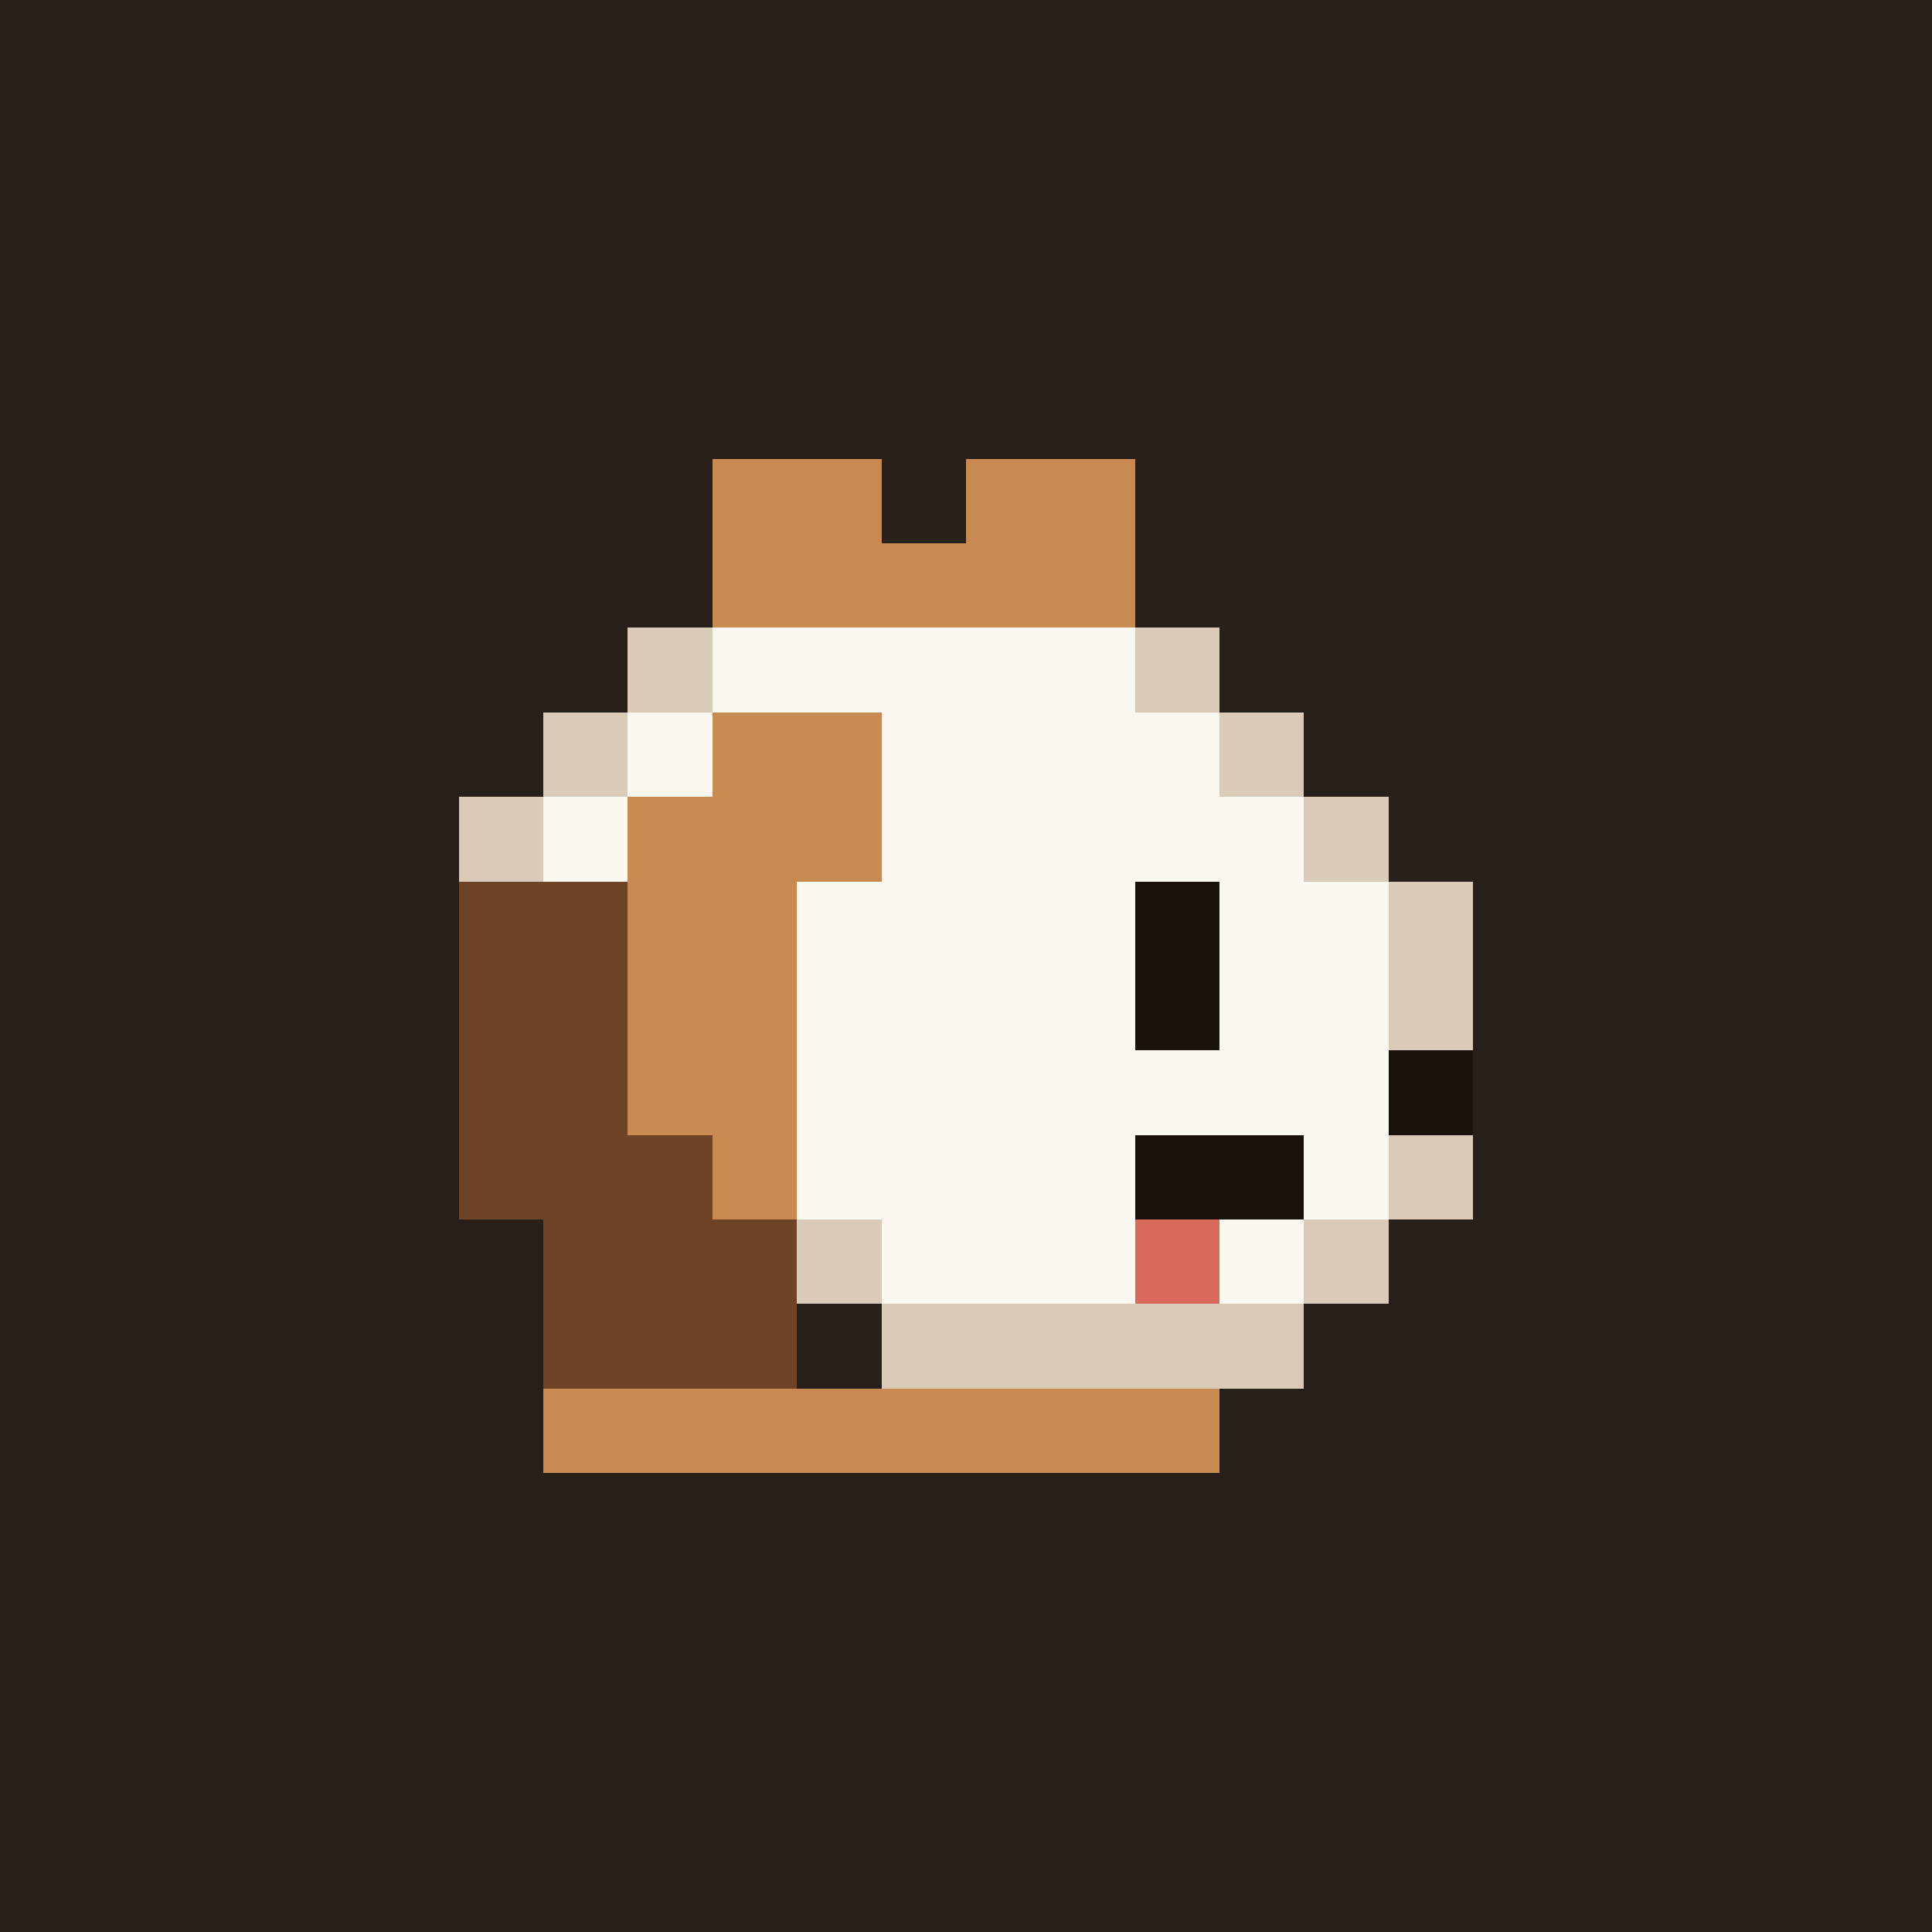
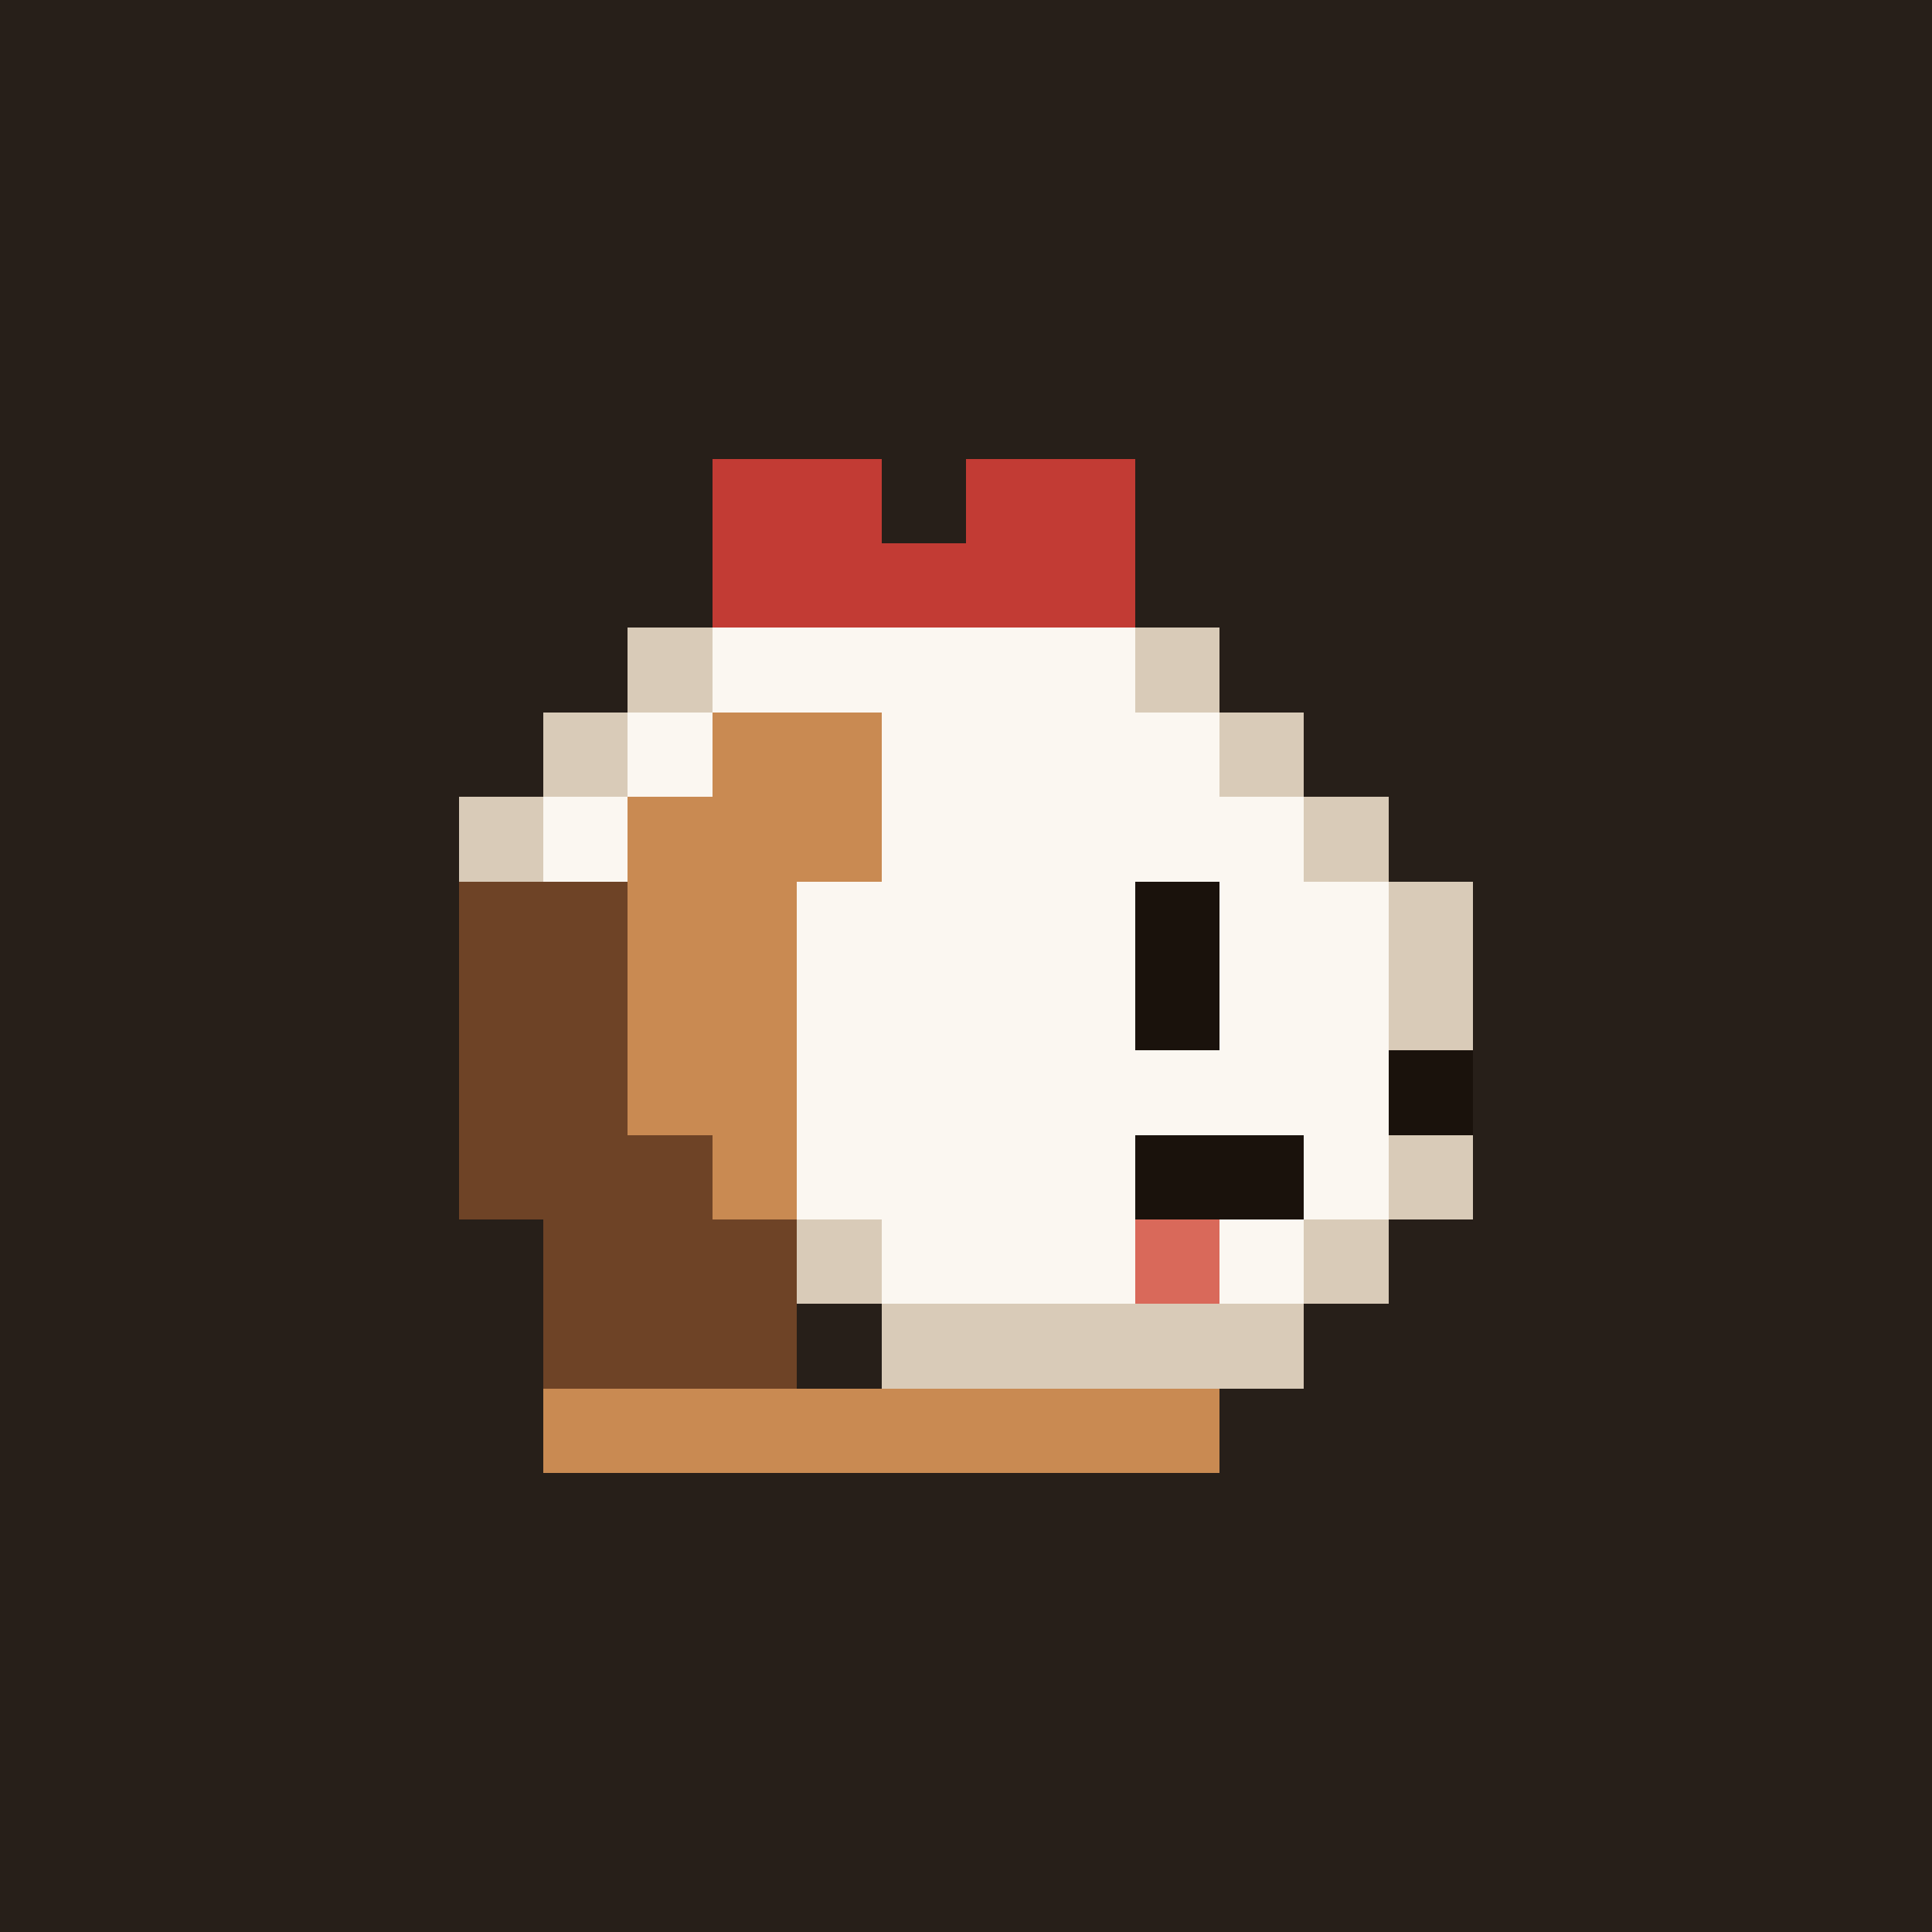
<svg xmlns="http://www.w3.org/2000/svg" viewBox="0 0 16 16" shape-rendering="crispEdges">
  <rect width="16" height="16" fill="#271F19" />
  <g transform="translate(2.4 2.4) scale(0.7)">
-     <rect x="5" y="2" width="2" height="1" fill="#C98A52" />
-     <rect x="8" y="2" width="2" height="1" fill="#C98A52" />
-     <rect x="5" y="3" width="5" height="1" fill="#C98A52" />
+     <rect x="5" y="2" width="2" height="1" fill="#C23B34" />
+     <rect x="8" y="2" width="2" height="1" fill="#C23B34" />
+     <rect x="5" y="3" width="5" height="1" fill="#C23B34" />
    <rect x="4" y="4" width="1" height="1" fill="#D9CBB8" />
    <rect x="5" y="4" width="5" height="1" fill="#FBF7F1" />
    <rect x="10" y="4" width="1" height="1" fill="#D9CBB8" />
    <rect x="3" y="5" width="1" height="1" fill="#D9CBB8" />
    <rect x="4" y="5" width="1" height="1" fill="#FBF7F1" />
    <rect x="5" y="5" width="2" height="1" fill="#C98A52" />
    <rect x="7" y="5" width="4" height="1" fill="#FBF7F1" />
    <rect x="11" y="5" width="1" height="1" fill="#D9CBB8" />
    <rect x="2" y="6" width="1" height="1" fill="#D9CBB8" />
    <rect x="3" y="6" width="1" height="1" fill="#FBF7F1" />
    <rect x="4" y="6" width="3" height="1" fill="#C98A52" />
    <rect x="7" y="6" width="5" height="1" fill="#FBF7F1" />
    <rect x="12" y="6" width="1" height="1" fill="#D9CBB8" />
    <rect x="2" y="7" width="2" height="1" fill="#6E4326" />
    <rect x="4" y="7" width="2" height="1" fill="#C98A52" />
    <rect x="6" y="7" width="4" height="1" fill="#FBF7F1" />
    <rect x="10" y="7" width="1" height="1" fill="#1A120C" />
    <rect x="11" y="7" width="2" height="1" fill="#FBF7F1" />
    <rect x="13" y="7" width="1" height="1" fill="#D9CBB8" />
    <rect x="2" y="8" width="2" height="1" fill="#6E4326" />
    <rect x="4" y="8" width="2" height="1" fill="#C98A52" />
    <rect x="6" y="8" width="4" height="1" fill="#FBF7F1" />
    <rect x="10" y="8" width="1" height="1" fill="#1A120C" />
    <rect x="11" y="8" width="2" height="1" fill="#FBF7F1" />
    <rect x="13" y="8" width="1" height="1" fill="#D9CBB8" />
    <rect x="2" y="9" width="2" height="1" fill="#6E4326" />
    <rect x="4" y="9" width="2" height="1" fill="#C98A52" />
    <rect x="6" y="9" width="7" height="1" fill="#FBF7F1" />
    <rect x="13" y="9" width="1" height="1" fill="#1A120C" />
    <rect x="2" y="10" width="3" height="1" fill="#6E4326" />
    <rect x="5" y="10" width="1" height="1" fill="#C98A52" />
    <rect x="6" y="10" width="4" height="1" fill="#FBF7F1" />
    <rect x="10" y="10" width="2" height="1" fill="#1A120C" />
    <rect x="12" y="10" width="1" height="1" fill="#FBF7F1" />
    <rect x="13" y="10" width="1" height="1" fill="#D9CBB8" />
    <rect x="3" y="11" width="3" height="1" fill="#6E4326" />
    <rect x="6" y="11" width="1" height="1" fill="#D9CBB8" />
    <rect x="7" y="11" width="3" height="1" fill="#FBF7F1" />
    <rect x="10" y="11" width="1" height="1" fill="#D9695A" />
    <rect x="11" y="11" width="1" height="1" fill="#FBF7F1" />
    <rect x="12" y="11" width="1" height="1" fill="#D9CBB8" />
    <rect x="3" y="12" width="3" height="1" fill="#6E4326" />
    <rect x="7" y="12" width="5" height="1" fill="#D9CBB8" />
    <rect x="3" y="13" width="8" height="1" fill="#C98A52" />
  </g>
</svg>
